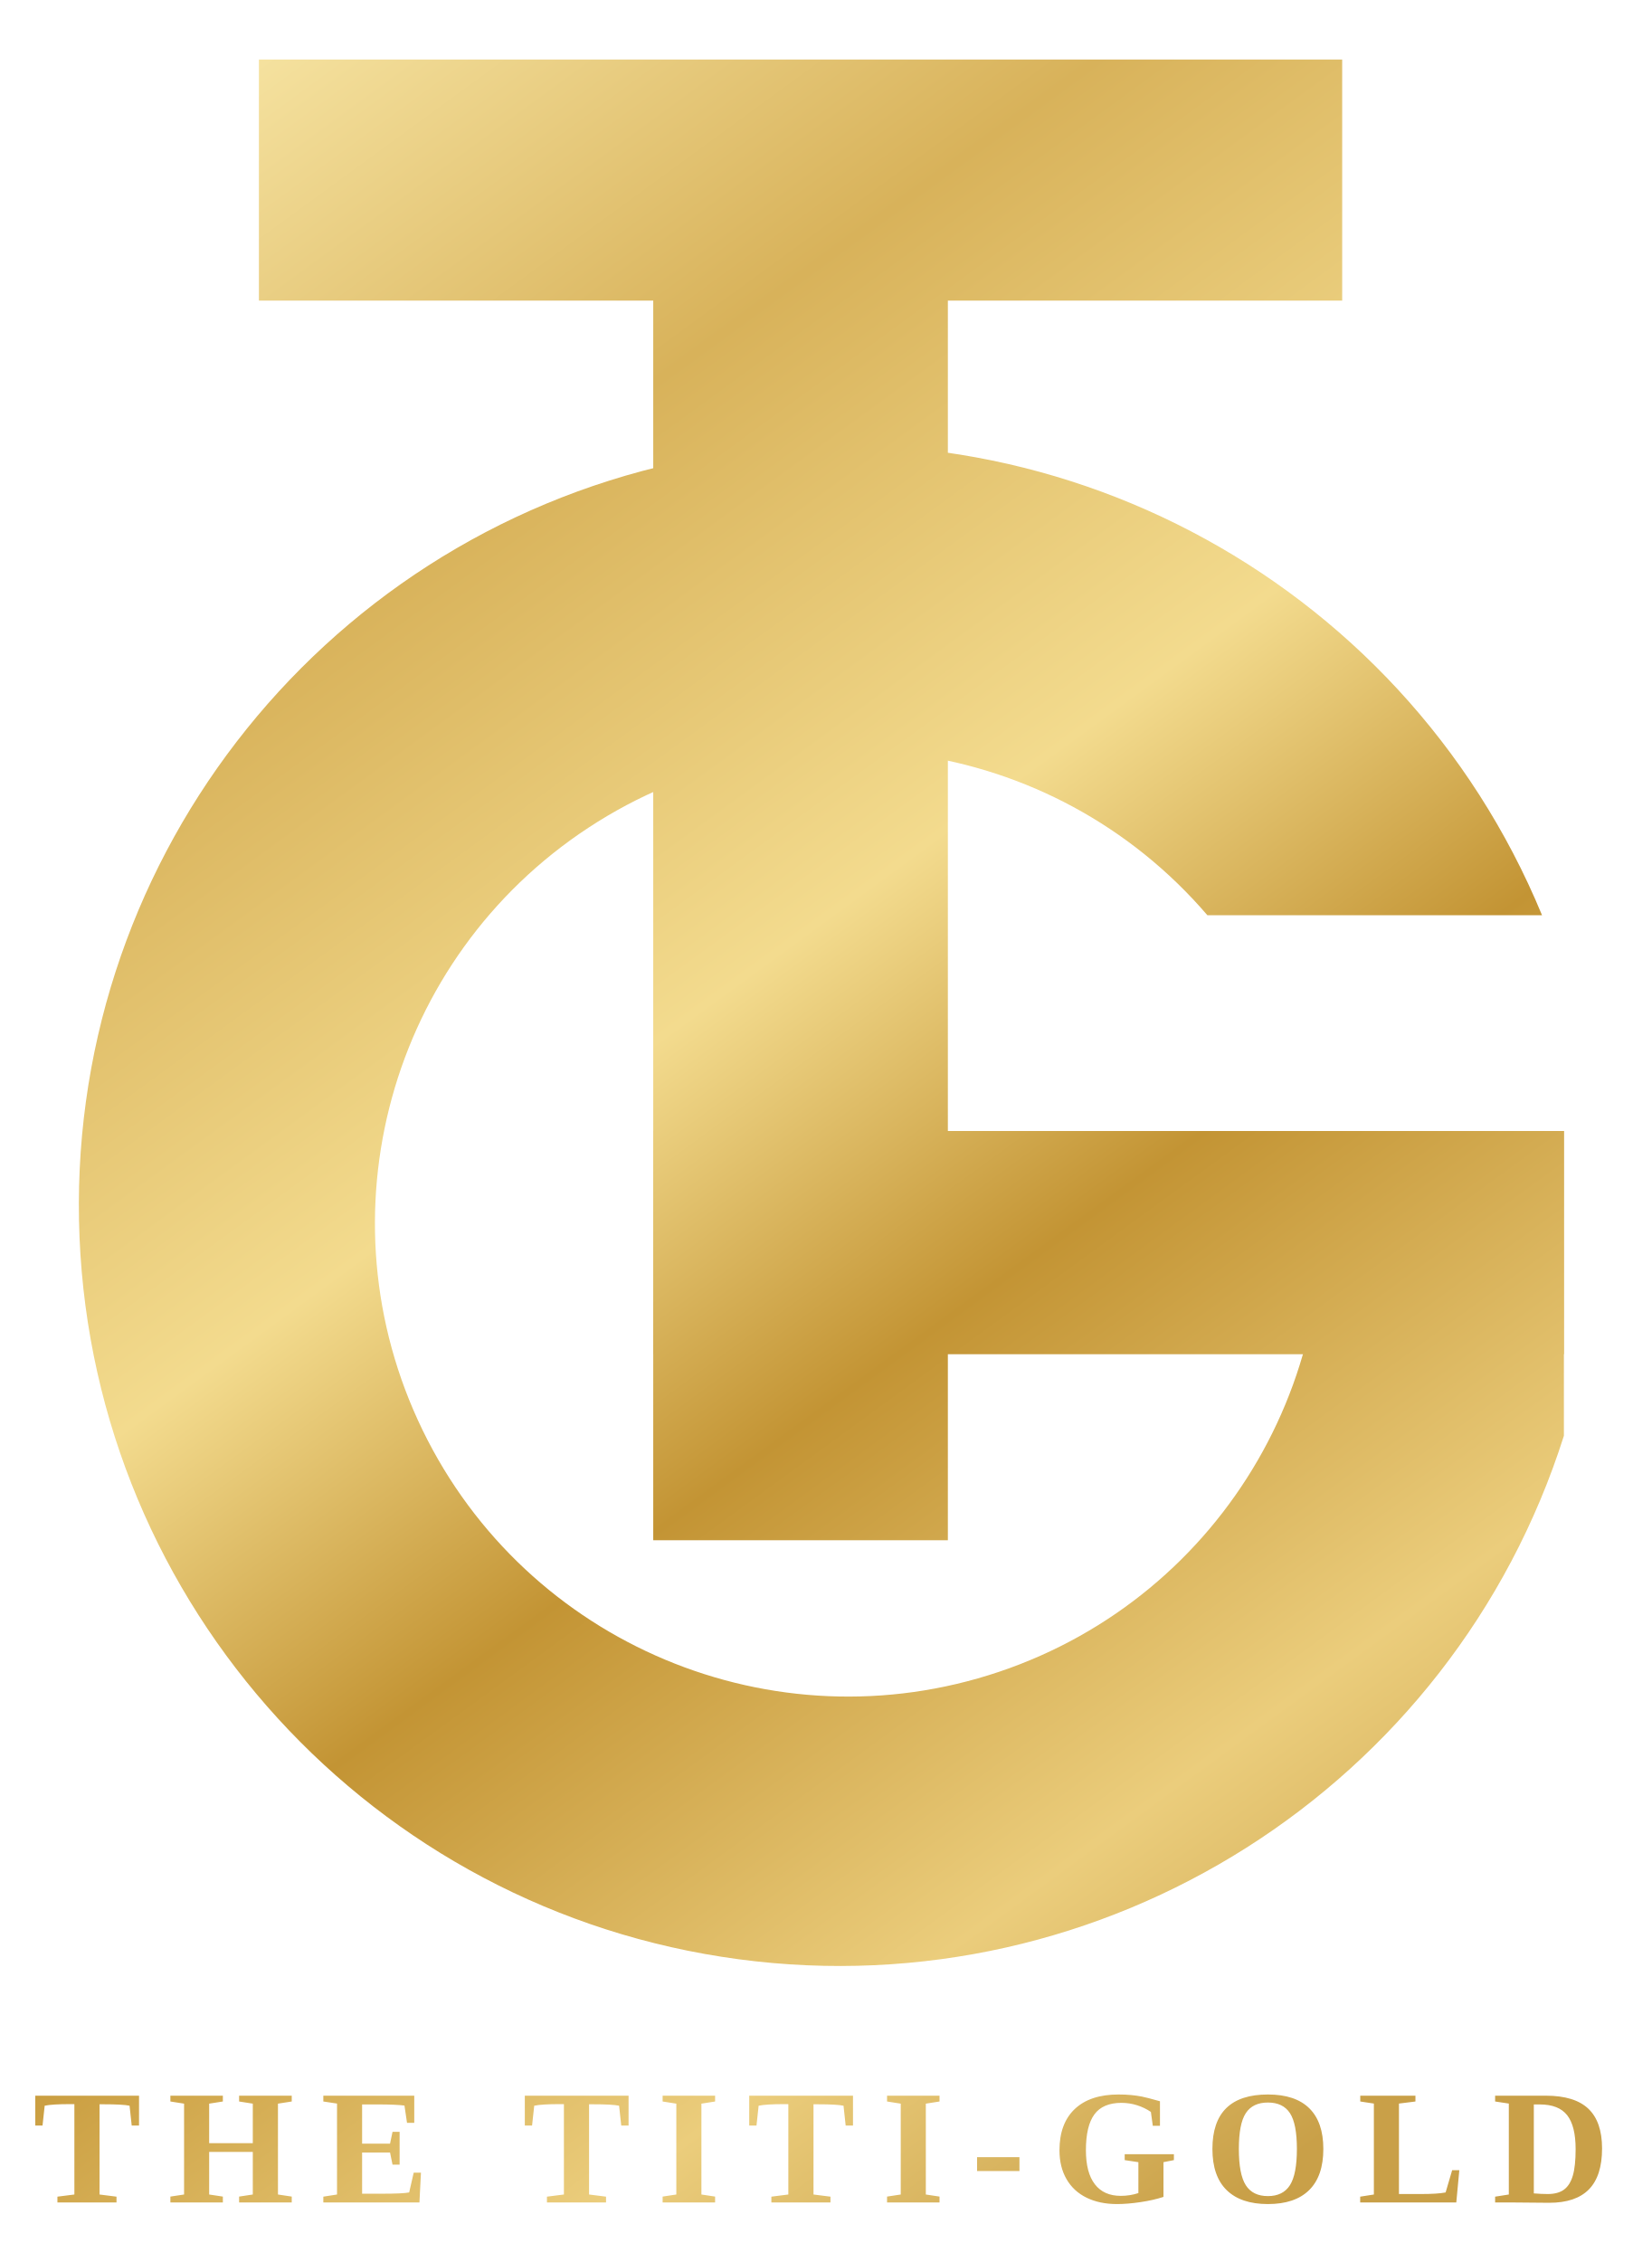
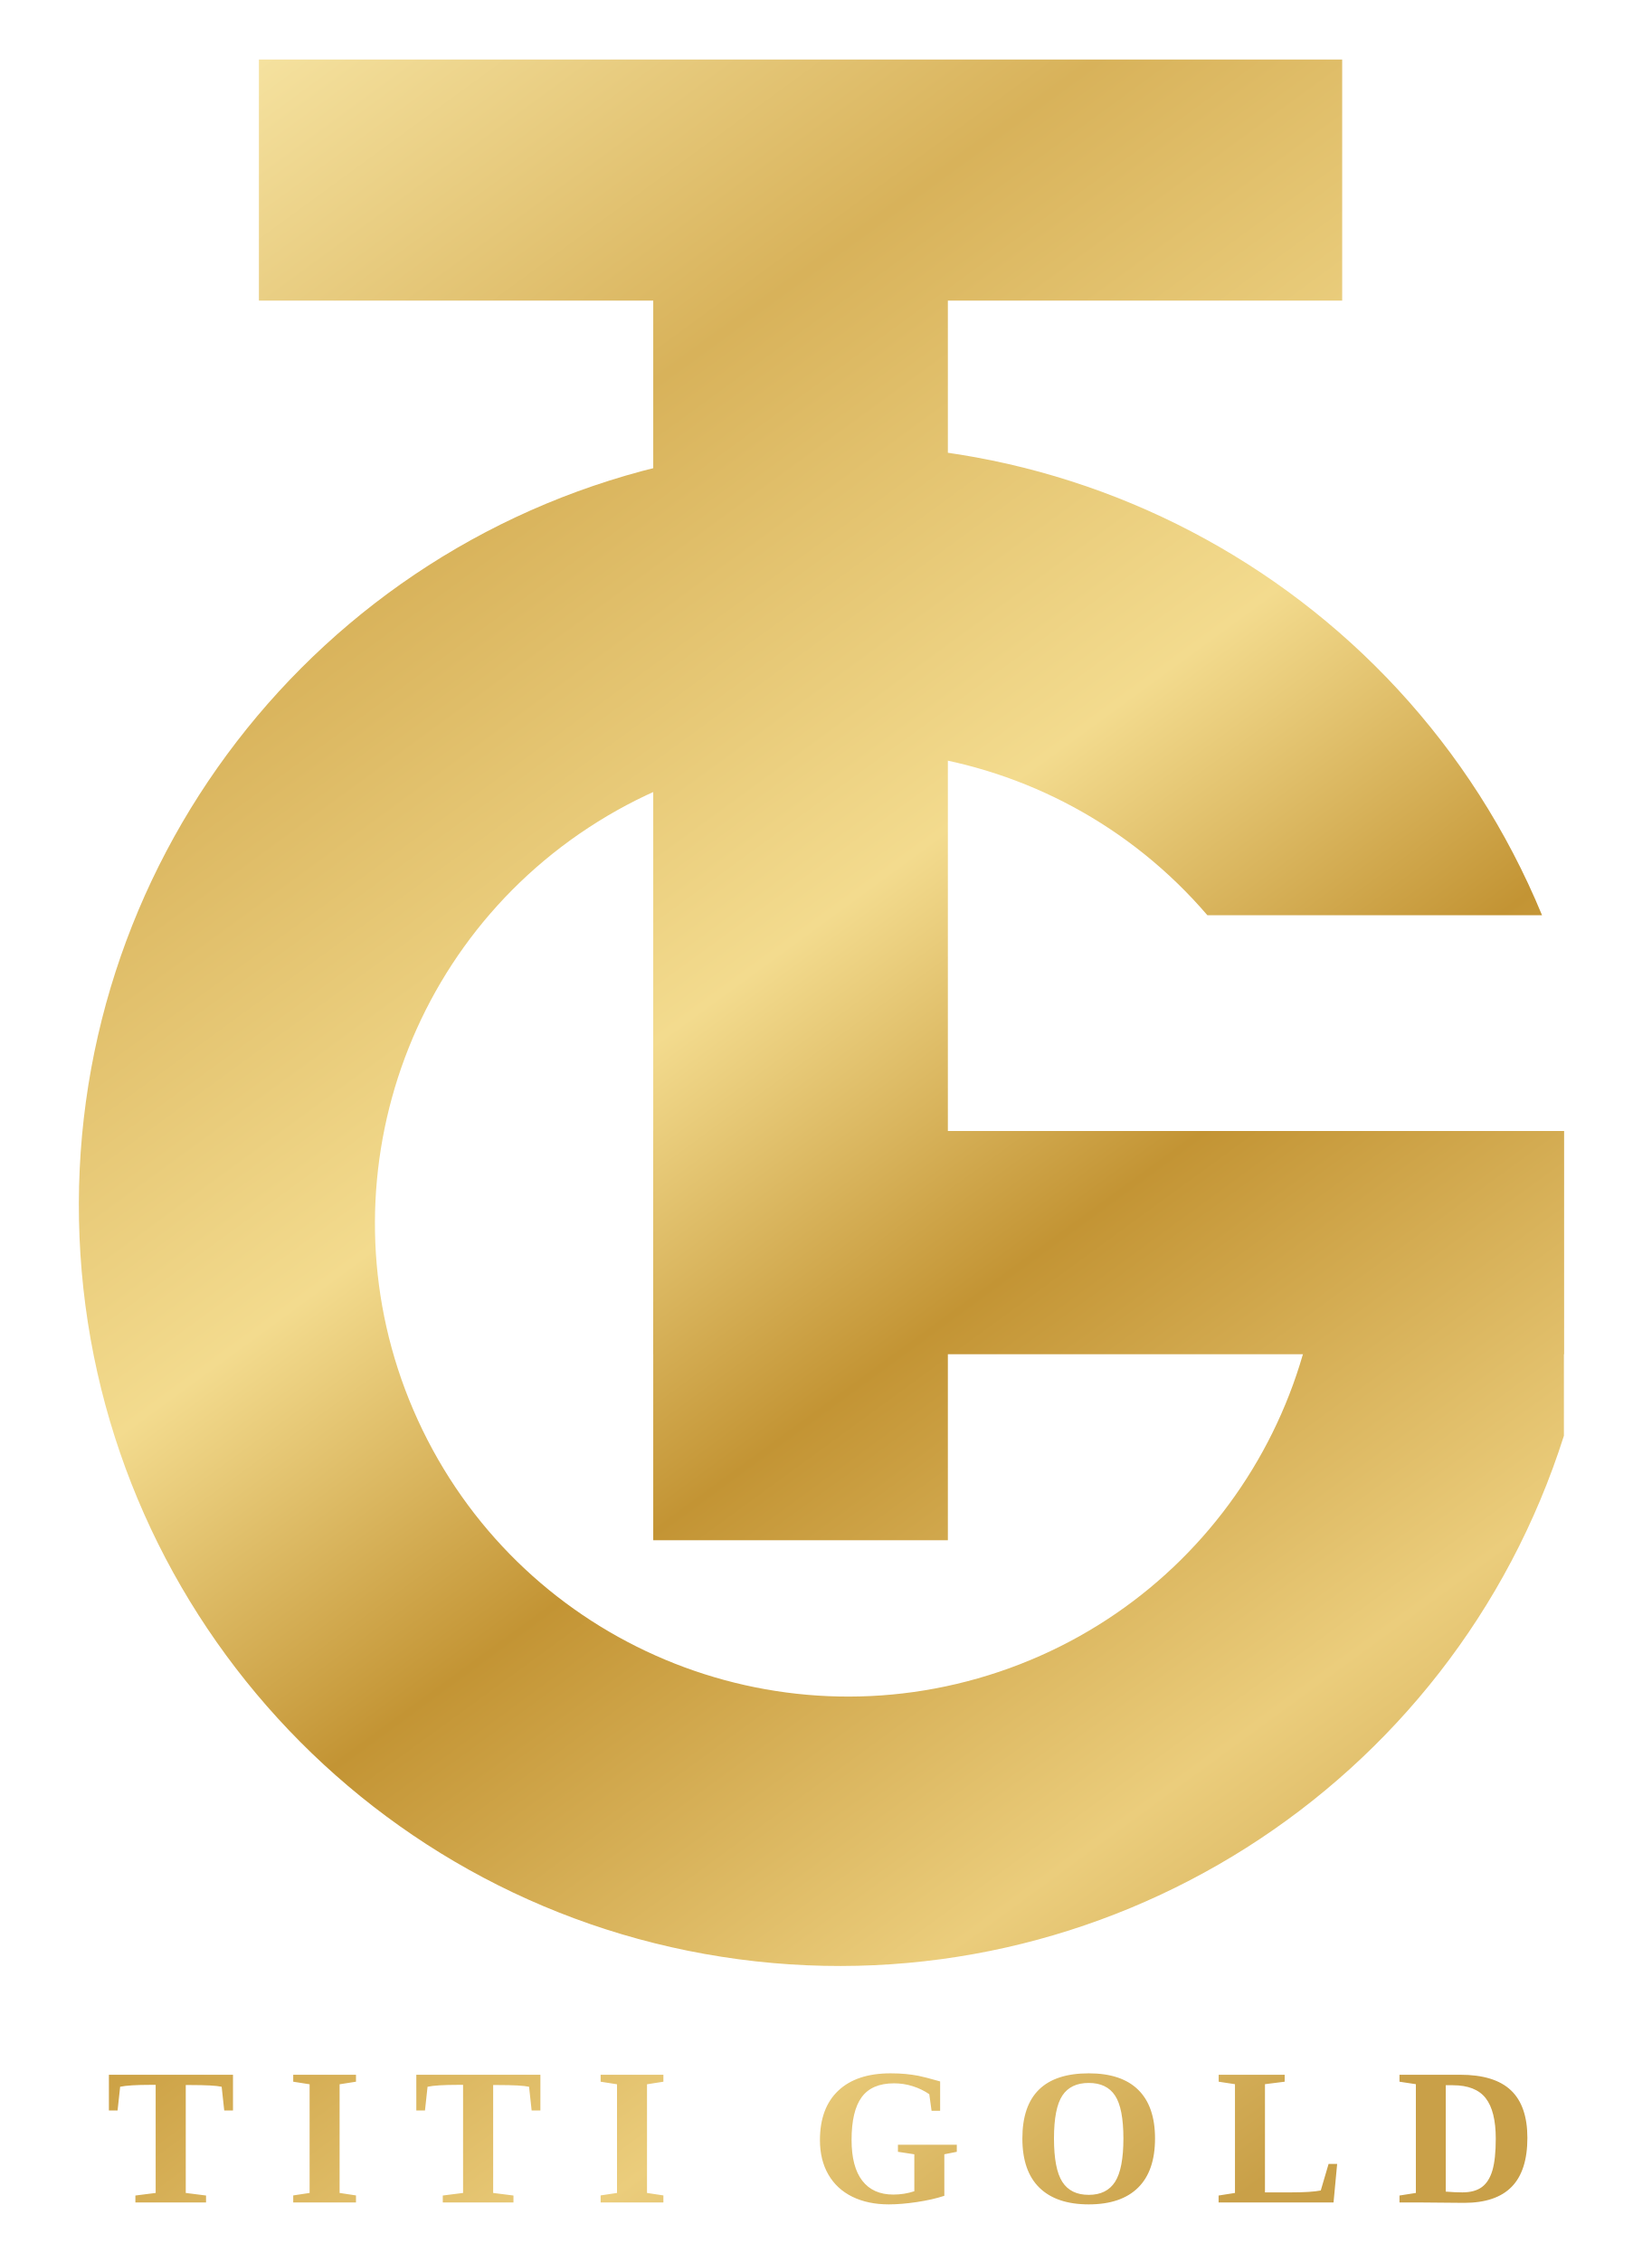
- <svg xmlns="http://www.w3.org/2000/svg" viewBox="40 -40 1110 1520" role="img" aria-label="The Titi-Gold">
+ <svg xmlns="http://www.w3.org/2000/svg" viewBox="40 -40 1110 1520" role="img" aria-label="Titi Gold">
  <defs>
    <linearGradient id="tg-gold-l" gradientUnits="userSpaceOnUse" x1="140" y1="40" x2="1060" y2="1300">
      <stop offset="0" stop-color="#F6E3A1" />
      <stop offset=".22" stop-color="#D8B25A" />
      <stop offset=".45" stop-color="#F3DB8E" />
      <stop offset=".62" stop-color="#C39434" />
      <stop offset=".84" stop-color="#EBCD7C" />
      <stop offset="1" stop-color="#C9A048" />
    </linearGradient>
  </defs>
  <g fill="url(#tg-gold-l)">
    <path d="M214 0H942V162H677V995H479V162H214Z" />
    <path d="M1091 720V924.8A511 511 0 1 1 1076.3 575L851.4 575A318 318 0 1 0 921.9 720Z" />
    <path d="M479 720H1091V870H479Z" />
-     <path d="M78.589 1440.0V1436.094L89.987 1434.649V1373.911H87.258Q75.004 1373.911 70.027 1374.981L68.582 1388.306H63.712V1368.239H133.44V1388.306H128.517L127.072 1374.981Q122.631 1374.018 109.52 1374.018H106.898V1434.649L118.296 1436.094V1440.0ZM154.507 1440.0V1436.04L163.712 1434.649V1373.59L154.507 1372.145V1368.239H189.773V1372.145L180.568 1373.59V1400.133H209.894V1373.59L200.689 1372.145V1368.239H236.062V1372.145L226.804 1373.59V1434.649L236.062 1436.04V1440.0H200.689V1436.04L209.894 1434.649V1406.019H180.568V1434.649L189.773 1436.04V1440.0ZM257.289 1436.094 266.494 1434.649V1373.536L257.289 1372.145V1368.239H318.401V1386.487H313.532L311.819 1374.874Q305.826 1374.125 294.481 1374.125H283.35V1400.454H302.133L303.792 1392.534H308.555V1414.581H303.792L302.133 1406.447H283.35V1434.114H296.889Q310.696 1434.114 314.977 1433.257L318.027 1419.986H322.897L321.88 1440.0H257.289ZM407.574 1440.0V1436.094L418.972 1434.649V1373.911H416.243Q403.989 1373.911 399.012 1374.981L397.567 1388.306H392.697V1368.239H462.425V1388.306H457.502L456.057 1374.981Q451.615 1374.018 438.505 1374.018H435.882V1434.649L447.281 1436.094V1440.0ZM511.373 1434.649 520.577 1436.04V1440.0H485.312V1436.04L494.516 1434.649V1373.59L485.312 1372.145V1368.239H520.577V1372.145L511.373 1373.59ZM558.394 1440.0V1436.094L569.792 1434.649V1373.911H567.063Q554.808 1373.911 549.832 1374.981L548.387 1388.306H543.517V1368.239H613.245V1388.306H608.322L606.877 1374.981Q602.435 1374.018 589.324 1374.018H586.702V1434.649L598.101 1436.094V1440.0ZM662.192 1434.649 671.397 1436.04V1440.0H636.131V1436.04L645.336 1434.649V1373.59L636.131 1372.145V1368.239H671.397V1372.145L662.192 1373.59ZM696.638 1418.862V1409.551H725.107V1418.862ZM821.895 1436.254Q815.26 1438.448 806.483 1439.759Q797.707 1441.07 790.697 1441.07Q778.978 1441.07 770.228 1436.789Q761.479 1432.508 756.743 1424.321Q752.007 1416.133 752.007 1404.949Q752.007 1386.915 762.308 1377.175Q772.61 1367.436 791.714 1367.436Q796.369 1367.436 800.196 1367.811Q804.022 1368.185 807.34 1368.827Q810.657 1369.469 819.541 1371.985V1388.467H814.724L813.44 1379.155Q809.213 1376.266 804.129 1374.66Q799.045 1373.055 793.64 1373.055Q781.172 1373.055 775.472 1380.814Q769.773 1388.574 769.773 1404.842Q769.773 1419.986 775.794 1427.772Q781.814 1435.558 793.212 1435.558Q799.42 1435.558 805.039 1433.685V1412.922L795.834 1411.531V1407.571H828.906V1411.531L821.895 1412.922ZM872.555 1404.039Q872.555 1421.11 877.238 1428.414Q881.92 1435.719 892.088 1435.719Q902.202 1435.719 906.884 1428.388Q911.566 1421.056 911.566 1404.039Q911.566 1387.075 906.884 1379.958Q902.202 1372.841 892.088 1372.841Q881.92 1372.841 877.238 1379.958Q872.555 1387.075 872.555 1404.039ZM854.789 1404.039Q854.789 1367.436 892.088 1367.436Q910.496 1367.436 919.915 1376.721Q929.333 1386.005 929.333 1404.039Q929.333 1422.287 919.807 1431.679Q910.282 1441.07 892.088 1441.07Q873.947 1441.07 864.368 1431.705Q854.789 1422.341 854.789 1404.039ZM991.231 1372.145 980.153 1373.536V1434.328H994.762Q1006.161 1434.328 1011.512 1433.257L1015.9 1418.327H1020.716L1018.683 1440.0H954.092V1436.094L963.297 1434.649V1373.536L954.146 1372.145V1368.239H991.231ZM1098.882 1404.146Q1098.882 1388.627 1093.21 1381.376Q1087.537 1374.125 1074.748 1374.125H1070.788V1433.899Q1075.925 1434.328 1080.099 1434.328Q1087.056 1434.328 1091.096 1431.331Q1095.136 1428.334 1097.009 1421.939Q1098.882 1415.544 1098.882 1404.146ZM1078.868 1368.239Q1098.187 1368.239 1107.418 1376.988Q1116.649 1385.738 1116.649 1403.718Q1116.649 1422.18 1107.819 1431.197Q1098.989 1440.214 1081.116 1440.214L1057.088 1440.0H1044.78V1436.094L1053.985 1434.649V1373.536L1044.78 1372.145V1368.239Z" />
+     <path d="M130.981 1440.0V1435.328L144.613 1433.6V1360.96H141.349Q126.693 1360.96 120.741 1362.24L119.013 1378.176H113.189V1354.176H196.581V1378.176H190.693L188.965 1362.24Q183.653 1361.088 167.973 1361.088H164.837V1433.6L178.469 1435.328V1440.0ZM268.228 1433.6 279.236 1435.264V1440.0H237.06V1435.264L248.068 1433.6V1360.576L237.06 1358.848V1354.176H279.236V1358.848L268.228 1360.576ZM337.571 1440.0V1435.328L351.203 1433.6V1360.96H347.939Q333.283 1360.96 327.331 1362.24L325.603 1378.176H319.779V1354.176H403.171V1378.176H397.283L395.555 1362.24Q390.243 1361.088 374.563 1361.088H371.427V1433.6L385.059 1435.328V1440.0ZM474.817 1433.6 485.825 1435.264V1440.0H443.649V1435.264L454.657 1433.6V1360.576L443.649 1358.848V1354.176H485.825V1358.848L474.817 1360.576ZM674.623 1435.52Q666.687 1438.144 656.191 1439.712Q645.695 1441.28 637.311 1441.28Q623.295 1441.28 612.831 1436.16Q602.367 1431.04 596.703 1421.248Q591.039 1411.456 591.039 1398.08Q591.039 1376.512 603.359 1364.864Q615.679 1353.216 638.527 1353.216Q644.095 1353.216 648.671 1353.664Q653.247 1354.112 657.215 1354.88Q661.183 1355.648 671.807 1358.656V1378.368H666.047L664.511 1367.232Q659.455 1363.776 653.375 1361.856Q647.295 1359.936 640.831 1359.936Q625.919 1359.936 619.103 1369.216Q612.287 1378.496 612.287 1397.952Q612.287 1416.064 619.487 1425.376Q626.687 1434.688 640.319 1434.688Q647.743 1434.688 654.463 1432.448V1407.616L643.455 1405.952V1401.216H683.007V1405.952L674.623 1407.616ZM748.317 1396.992Q748.317 1417.408 753.917 1426.144Q759.517 1434.88 771.677 1434.88Q783.773 1434.88 789.373 1426.112Q794.973 1417.344 794.973 1396.992Q794.973 1376.704 789.373 1368.192Q783.773 1359.68 771.677 1359.68Q759.517 1359.68 753.917 1368.192Q748.317 1376.704 748.317 1396.992ZM727.069 1396.992Q727.069 1353.216 771.677 1353.216Q793.693 1353.216 804.957 1364.32Q816.221 1375.424 816.221 1396.992Q816.221 1418.816 804.829 1430.048Q793.437 1441.28 771.677 1441.28Q749.981 1441.28 738.525 1430.08Q727.069 1418.88 727.069 1396.992ZM903.356 1358.848 890.108 1360.512V1433.216H907.58Q921.212 1433.216 927.612 1431.936L932.86 1414.08H938.62L936.188 1440.0H858.94V1435.328L869.948 1433.6V1360.512L859.004 1358.848V1354.176H903.356ZM1045.211 1397.12Q1045.211 1378.56 1038.427 1369.888Q1031.643 1361.216 1016.347 1361.216H1011.611V1432.704Q1017.755 1433.216 1022.747 1433.216Q1031.067 1433.216 1035.899 1429.632Q1040.731 1426.048 1042.971 1418.4Q1045.211 1410.752 1045.211 1397.12ZM1021.275 1354.176Q1044.379 1354.176 1055.419 1364.64Q1066.459 1375.104 1066.459 1396.608Q1066.459 1418.688 1055.899 1429.472Q1045.339 1440.256 1023.963 1440.256L995.227 1440.0H980.507V1435.328L991.515 1433.6V1360.512L980.507 1358.848V1354.176Z" />
  </g>
</svg>
